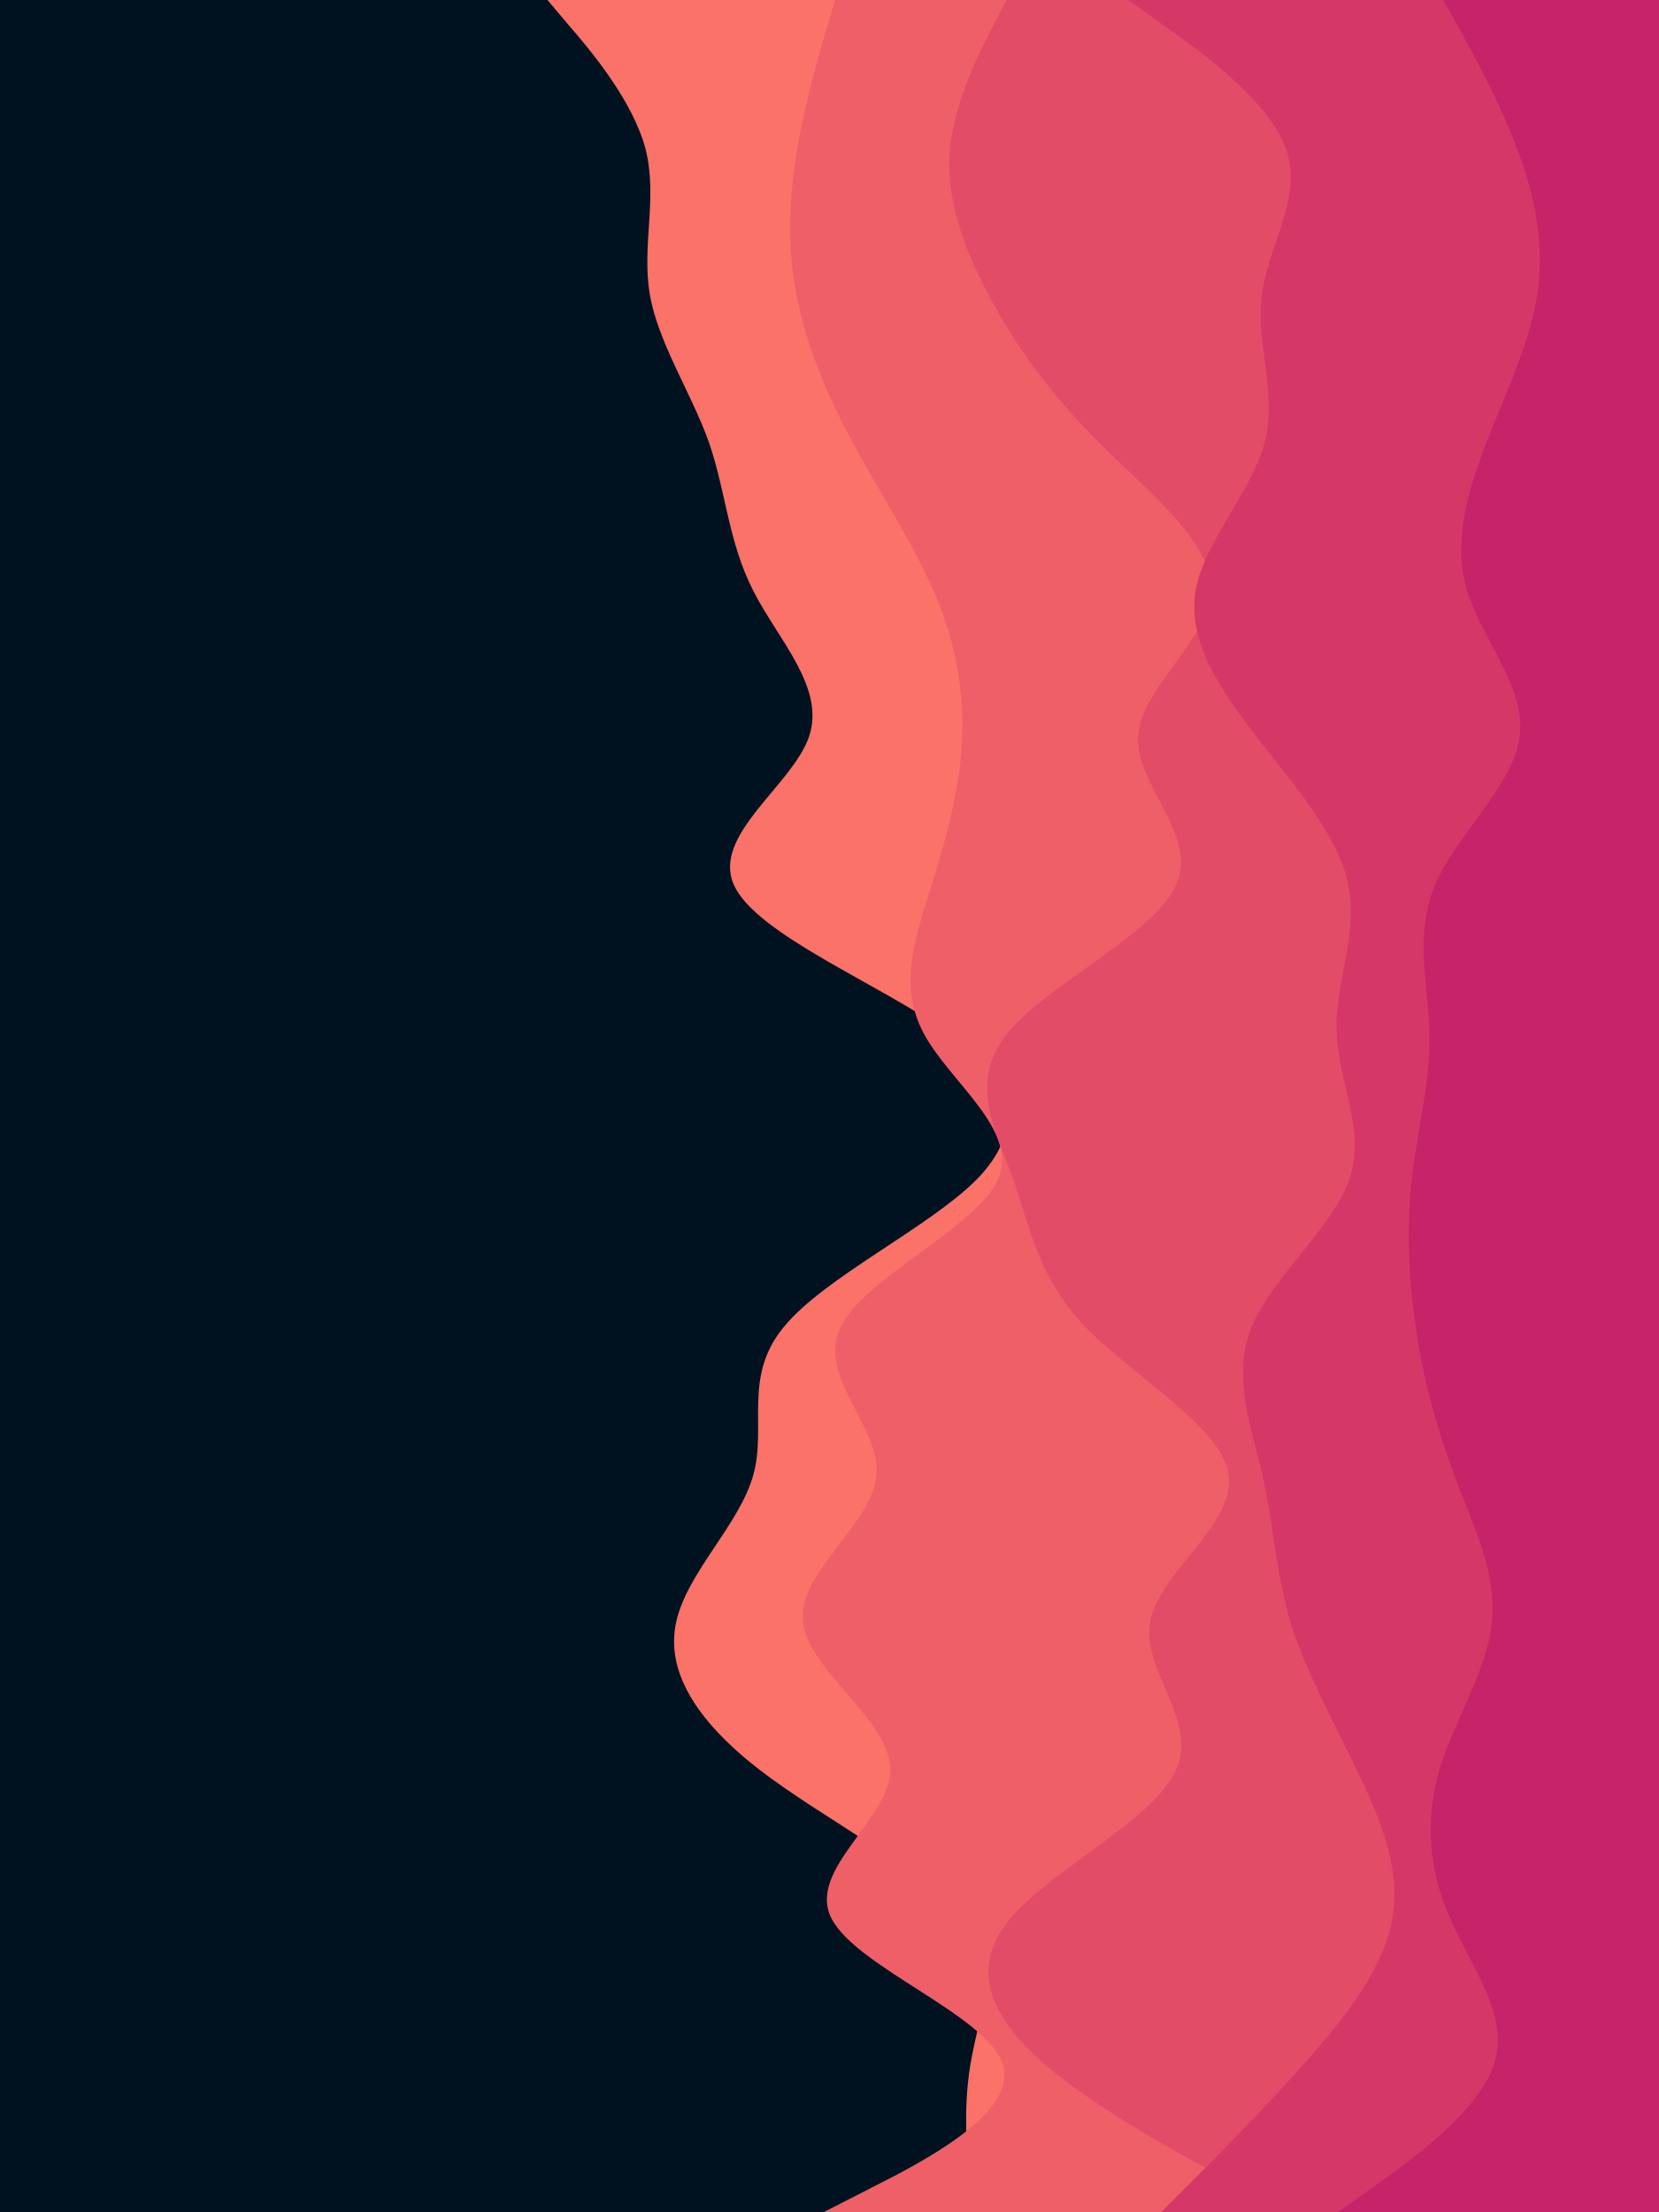
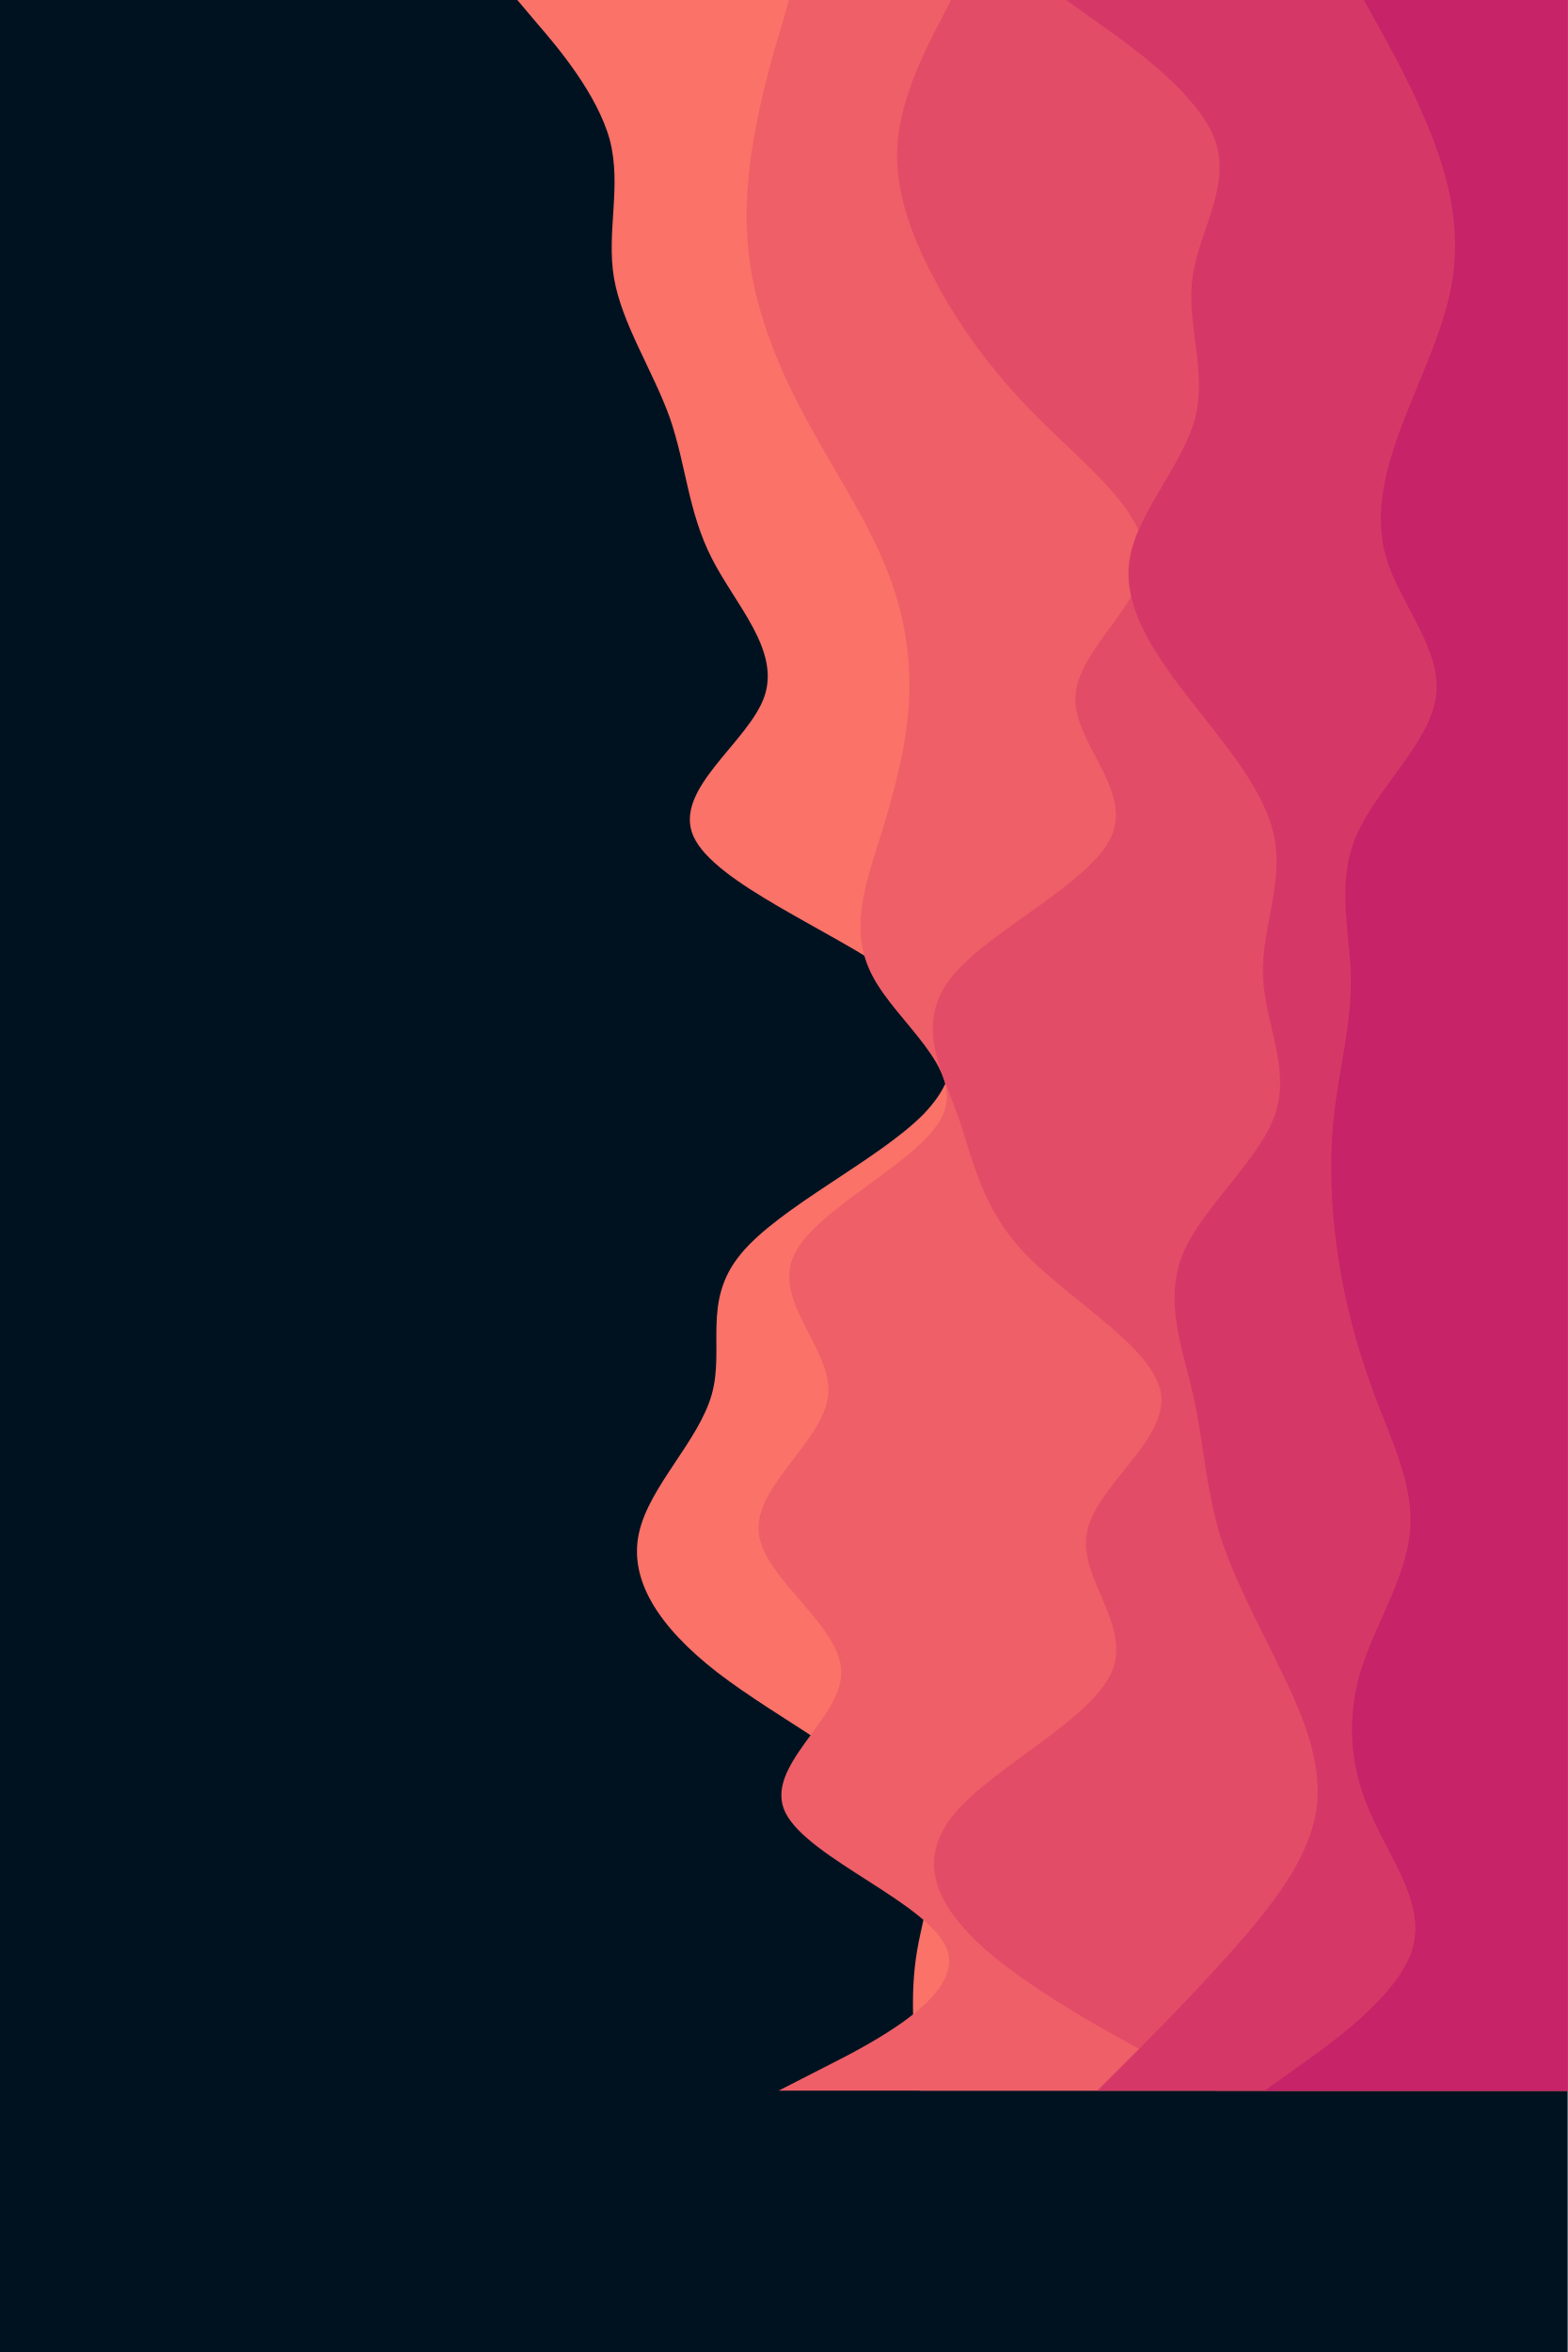
- <svg xmlns="http://www.w3.org/2000/svg" id="visual" viewBox="0 0 300 400" width="300" height="400" version="1.1">
-   <rect x="0" y="0" width="300" height="400" fill="#001220" />
+ <svg xmlns="http://www.w3.org/2000/svg" id="visual" viewBox="0 0 300 450" width="300" height="450" version="1.1">
+   <rect x="0" y="0" width="300" height="450" fill="#001220" />
  <path d="M176 400L175.5 395.5C175 391 174 382 175.5 373.2C177 364.3 181 355.7 174 346.8C167 338 149 329 137.3 320C125.7 311 120.3 302 122.3 293.2C124.3 284.3 133.7 275.7 136.2 266.8C138.7 258 134.3 249 141.7 240C149 231 168 222 176.7 213.2C185.3 204.3 183.7 195.7 171.5 186.8C159.3 178 136.7 169 132.7 160C128.7 151 143.3 142 146.3 133.2C149.3 124.3 140.7 115.7 136.2 106.8C131.7 98 131.3 89 128.2 80C125 71 119 62 117.5 53.2C116 44.3 119 35.7 116.7 26.8C114.3 18 106.7 9 102.8 4.5L99 0L300 0L300 4.5C300 9 300 18 300 26.8C300 35.7 300 44.3 300 53.2C300 62 300 71 300 80C300 89 300 98 300 106.8C300 115.7 300 124.3 300 133.2C300 142 300 151 300 160C300 169 300 178 300 186.8C300 195.7 300 204.3 300 213.2C300 222 300 231 300 240C300 249 300 258 300 266.8C300 275.7 300 284.3 300 293.2C300 302 300 311 300 320C300 329 300 338 300 346.8C300 355.7 300 364.3 300 373.2C300 382 300 391 300 395.5L300 400Z" fill="#fa7268" />
  <path d="M149 400L157.8 395.5C166.7 391 184.3 382 181.3 373.2C178.3 364.3 154.7 355.7 150.3 346.8C146 338 161 329 161 320C161 311 146 302 145.2 293.2C144.3 284.3 157.7 275.7 158.5 266.8C159.3 258 147.7 249 152 240C156.3 231 176.7 222 180.5 213.2C184.3 204.3 171.7 195.7 167 186.8C162.3 178 165.7 169 168.5 160C171.3 151 173.7 142 174 133.2C174.3 124.3 172.7 115.7 168.8 106.8C165 98 159 89 154.2 80C149.3 71 145.7 62 144 53.2C142.3 44.3 142.7 35.7 144.2 26.8C145.7 18 148.3 9 149.7 4.5L151 0L300 0L300 4.5C300 9 300 18 300 26.8C300 35.7 300 44.3 300 53.2C300 62 300 71 300 80C300 89 300 98 300 106.8C300 115.7 300 124.3 300 133.2C300 142 300 151 300 160C300 169 300 178 300 186.8C300 195.7 300 204.3 300 213.2C300 222 300 231 300 240C300 249 300 258 300 266.8C300 275.7 300 284.3 300 293.2C300 302 300 311 300 320C300 329 300 338 300 346.8C300 355.7 300 364.3 300 373.2C300 382 300 391 300 395.5L300 400Z" fill="#ef5f67" />
  <path d="M233 400L224.5 395.5C216 391 199 382 188.8 373.2C178.7 364.3 175.3 355.7 182.8 346.8C190.3 338 208.7 329 212.7 320C216.7 311 206.3 302 208 293.2C209.7 284.3 223.3 275.7 222.2 266.8C221 258 205 249 196.3 240C187.7 231 186.3 222 183.2 213.2C180 204.3 175 195.7 182.2 186.8C189.3 178 208.7 169 212.7 160C216.7 151 205.3 142 205.8 133.2C206.3 124.3 218.7 115.7 219 106.8C219.3 98 207.7 89 198.7 80C189.7 71 183.3 62 178.7 53.2C174 44.3 171 35.7 171.8 26.8C172.7 18 177.3 9 179.7 4.5L182 0L300 0L300 4.5C300 9 300 18 300 26.8C300 35.7 300 44.3 300 53.2C300 62 300 71 300 80C300 89 300 98 300 106.8C300 115.7 300 124.3 300 133.2C300 142 300 151 300 160C300 169 300 178 300 186.8C300 195.7 300 204.3 300 213.2C300 222 300 231 300 240C300 249 300 258 300 266.8C300 275.7 300 284.3 300 293.2C300 302 300 311 300 320C300 329 300 338 300 346.8C300 355.7 300 364.3 300 373.2C300 382 300 391 300 395.5L300 400Z" fill="#e34c67" />
  <path d="M210 400L214.5 395.5C219 391 228 382 235.8 373.2C243.7 364.3 250.3 355.7 251.8 346.8C253.3 338 249.7 329 245.3 320C241 311 236 302 233.3 293.2C230.7 284.3 230.3 275.7 228.3 266.8C226.3 258 222.7 249 226.3 240C230 231 241 222 244 213.2C247 204.3 242 195.7 241.7 186.8C241.3 178 245.7 169 243.8 160C242 151 234 142 227.2 133.2C220.3 124.3 214.7 115.7 216.2 106.8C217.7 98 226.3 89 228.7 80C231 71 227 62 228.2 53.2C229.3 44.3 235.7 35.7 232.5 26.8C229.3 18 216.7 9 210.3 4.5L204 0L300 0L300 4.5C300 9 300 18 300 26.8C300 35.7 300 44.3 300 53.2C300 62 300 71 300 80C300 89 300 98 300 106.8C300 115.7 300 124.3 300 133.2C300 142 300 151 300 160C300 169 300 178 300 186.8C300 195.7 300 204.3 300 213.2C300 222 300 231 300 240C300 249 300 258 300 266.8C300 275.7 300 284.3 300 293.2C300 302 300 311 300 320C300 329 300 338 300 346.8C300 355.7 300 364.3 300 373.2C300 382 300 391 300 395.5L300 400Z" fill="#d53867" />
  <path d="M242 400L248.3 395.5C254.7 391 267.3 382 270.2 373.2C273 364.3 266 355.7 262.2 346.8C258.3 338 257.7 329 260.3 320C263 311 269 302 269.8 293.2C270.7 284.3 266.3 275.7 263 266.8C259.7 258 257.3 249 256 240C254.7 231 254.3 222 255.3 213.2C256.3 204.3 258.7 195.7 258.5 186.8C258.3 178 255.7 169 259.5 160C263.3 151 273.7 142 274.8 133.2C276 124.3 268 115.7 265.3 106.8C262.7 98 265.3 89 268.8 80C272.3 71 276.7 62 278 53.2C279.3 44.3 277.7 35.7 274.3 26.8C271 18 266 9 263.5 4.5L261 0L300 0L300 4.5C300 9 300 18 300 26.8C300 35.7 300 44.3 300 53.2C300 62 300 71 300 80C300 89 300 98 300 106.8C300 115.7 300 124.3 300 133.2C300 142 300 151 300 160C300 169 300 178 300 186.8C300 195.7 300 204.3 300 213.2C300 222 300 231 300 240C300 249 300 258 300 266.8C300 275.7 300 284.3 300 293.2C300 302 300 311 300 320C300 329 300 338 300 346.8C300 355.7 300 364.3 300 373.2C300 382 300 391 300 395.5L300 400Z" fill="#c62368" />
</svg>
